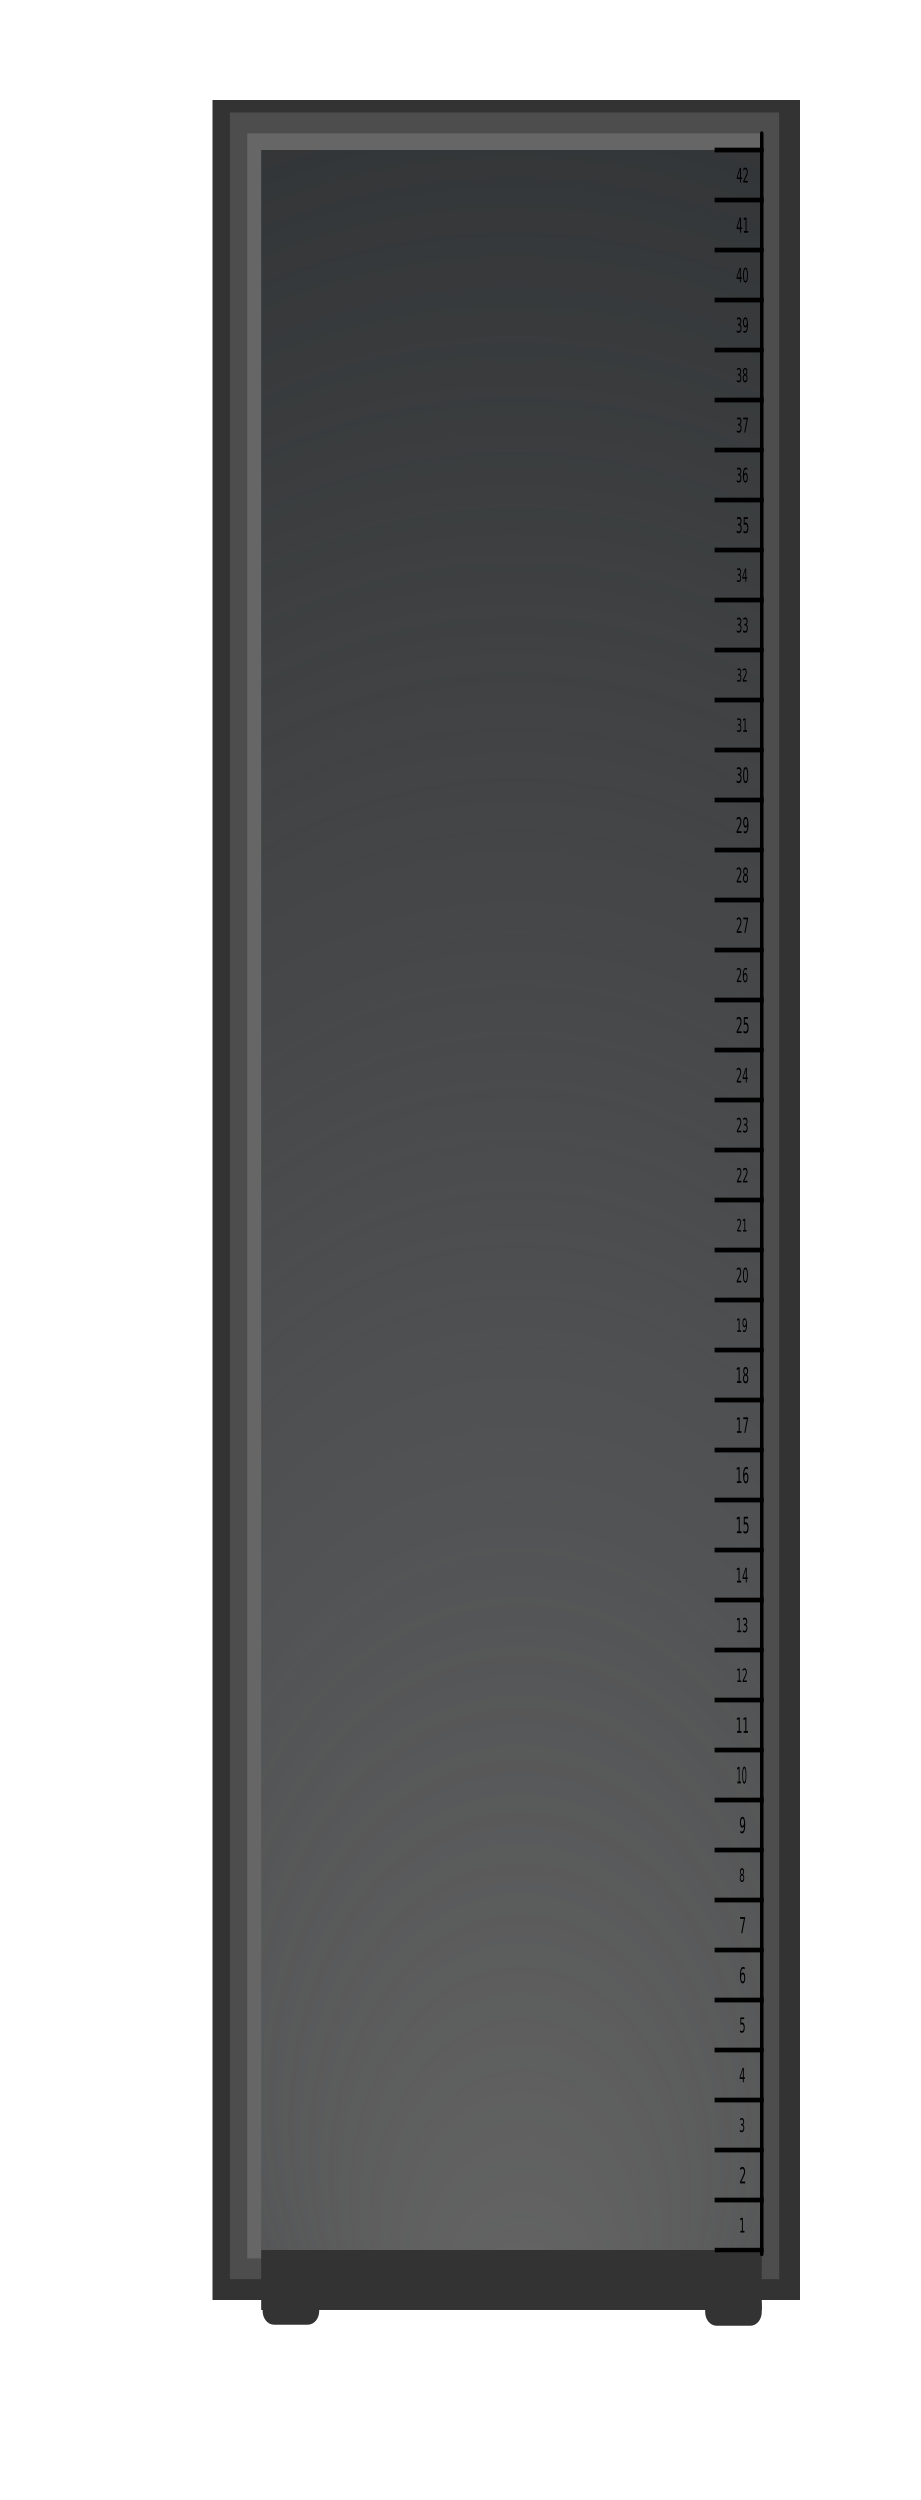
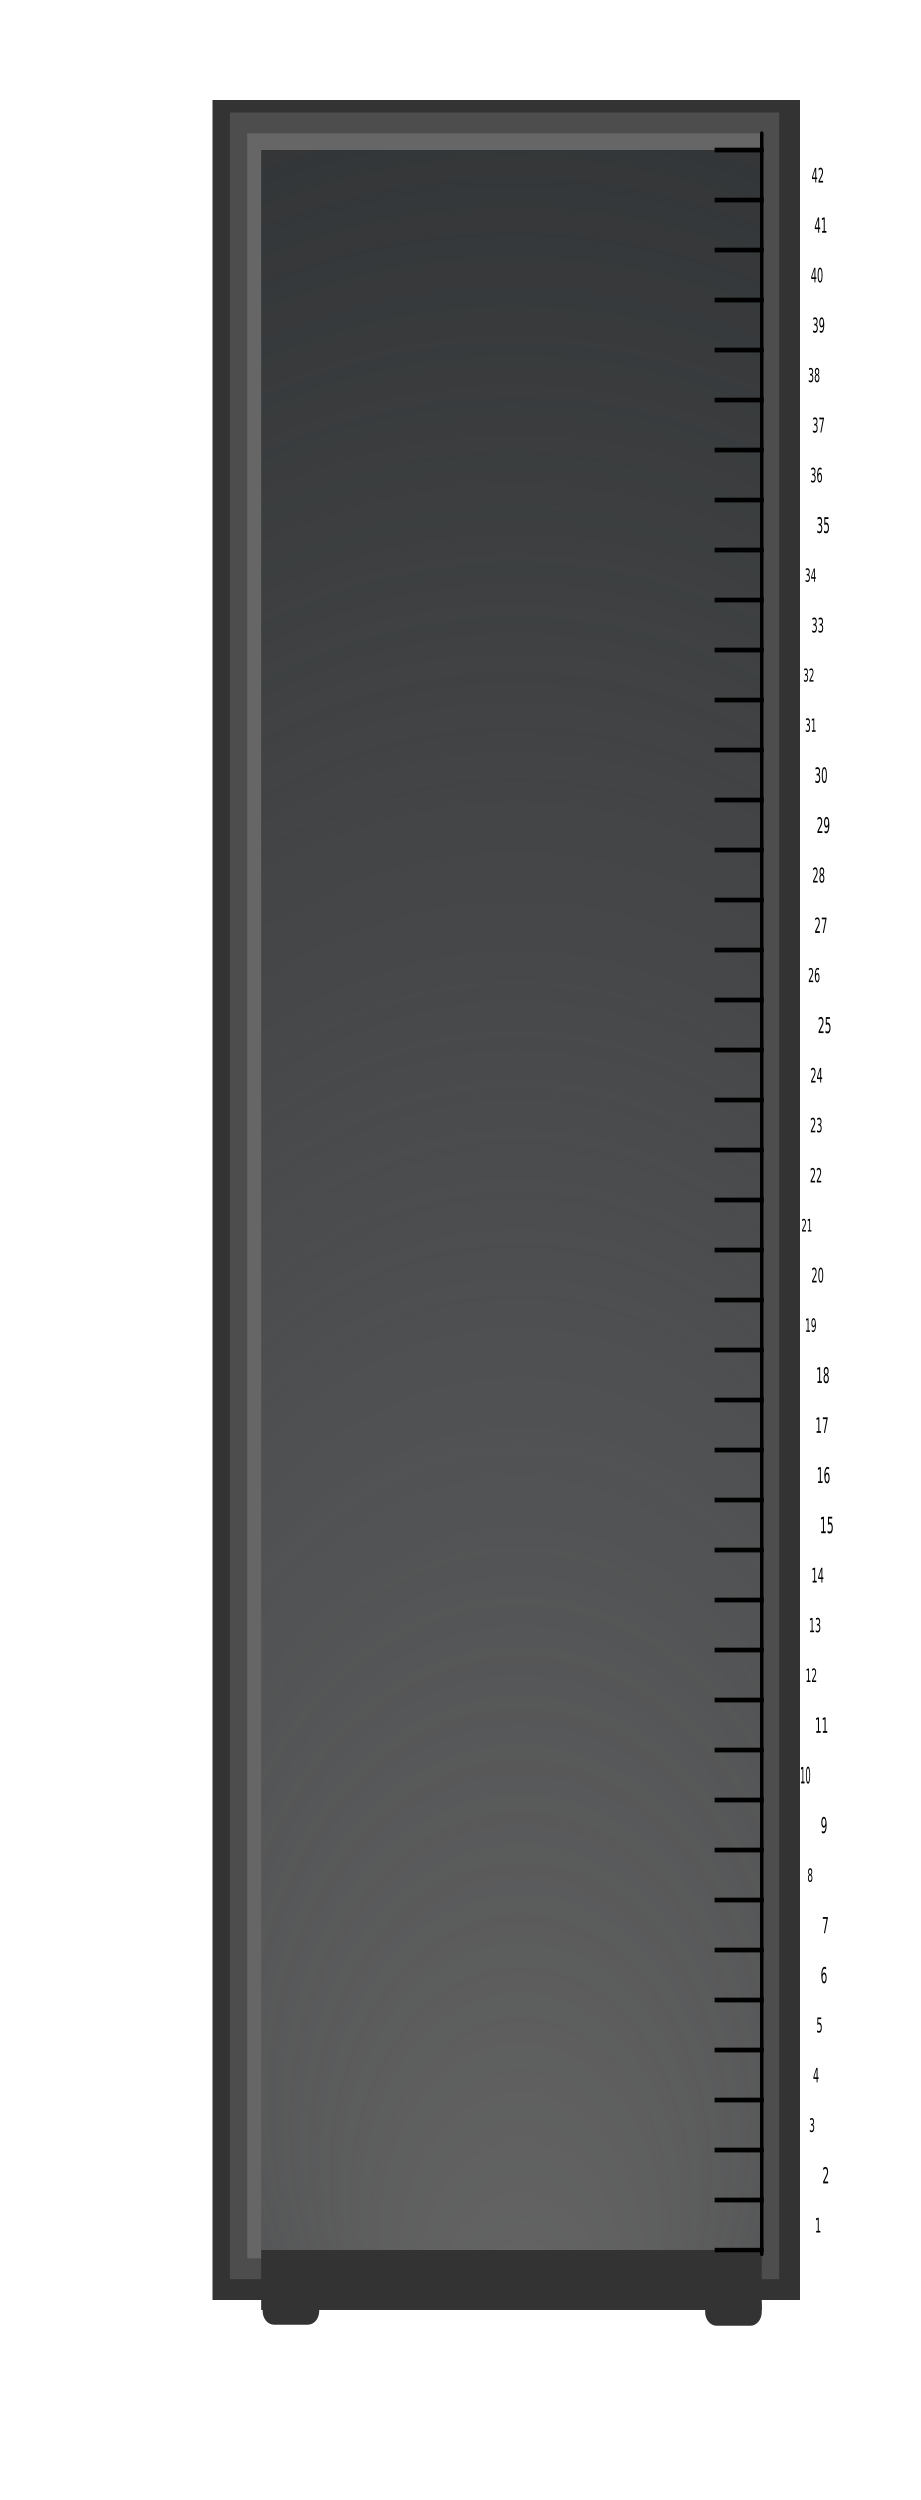
<svg xmlns="http://www.w3.org/2000/svg" version="1.0" id="svg3761" viewBox="0 0 221 600">
  <defs id="defs3763">
    <radialGradient cx="110" cy="259.09" fx="50%" fy="50%" r="45" id="radialGradient4486" gradientUnits="userSpaceOnUse" gradientTransform="matrix(6.3109 -3.0968e-7 4.765e-7 7.0682 -585.2 -1543.3)">
      <stop offset="0" id="stop3764" style="stop-color:#2e3134;stop-opacity:0" />
      <stop offset="1" id="stop3766" style="stop-color:#2e3133" />
    </radialGradient>
  </defs>
  <g id="layer1">
    <g id="g4491" transform="matrix(.83432 0 0 1 31.811 0)">
      <rect x="23" y="24" height="528" width="169" ry="0" id="rect12589" style="fill:#333333" />
      <rect x="28" y="27" height="520" width="158" id="rect12591" style="fill:#4d4d4d" />
      <rect x="33" y="32" height="510" width="148" id="rect12593" style="fill:#666666" />
      <rect x="37" y="36" height="504" width="144" id="rect12595" style="fill:url(#radialGradient4486)" />
      <g id="g4208" transform="translate(-239 -224.36)">
        <rect x="276" y="764.36" height="14.395" width="144" id="rect4069" style="fill:#333333" />
        <rect x="276.42" y="774.21" height="8.081" width="16.278" ry="3.283" id="rect4841" style="fill:#333333" />
        <rect x="403.72" y="774.46" height="8.081" width="16.278" ry="3.283" id="rect4843" style="fill:#333333" />
      </g>
      <g id="g4075" transform="translate(-239 -224.36)">
        <path d="m420 256.37v508.99" id="path12597" style="stroke-linejoin:round;fill-rule:evenodd;stroke:#000000;stroke-linecap:round;stroke-width:1.007px;fill:#000000" />
        <path d="m407 284.37h13" id="path12599" style="stroke-linejoin:round;fill-rule:evenodd;stroke:#000000;stroke-linecap:square;stroke-width:1.132px;fill:#000000" />
        <path d="m407 320.37h13" id="path12601" style="stroke-linejoin:round;fill-rule:evenodd;stroke:#000000;stroke-linecap:square;stroke-width:1.132px;fill:#000000" />
        <path d="m407 332.37h13" id="path12603" style="stroke-linejoin:round;fill-rule:evenodd;stroke:#000000;stroke-linecap:square;stroke-width:1.132px;fill:#000000" />
        <path d="m407 308.37h13" id="path12605" style="stroke-linejoin:round;fill-rule:evenodd;stroke:#000000;stroke-linecap:square;stroke-width:1.132px;fill:#000000" />
        <path d="m407 296.37h13" id="path12607" style="stroke-linejoin:round;fill-rule:evenodd;stroke:#000000;stroke-linecap:square;stroke-width:1.132px;fill:#000000" />
        <path d="m407 356.37h13" id="path12609" style="stroke-linejoin:round;fill-rule:evenodd;stroke:#000000;stroke-linecap:square;stroke-width:1.132px;fill:#000000" />
        <path d="m407 344.37h13" id="path12611" style="stroke-linejoin:round;fill-rule:evenodd;stroke:#000000;stroke-linecap:square;stroke-width:1.132px;fill:#000000" />
        <path d="m407 380.37h13" id="path12613" style="stroke-linejoin:round;fill-rule:evenodd;stroke:#000000;stroke-linecap:square;stroke-width:1.132px;fill:#000000" />
        <path d="m407 368.37h13" id="path12615" style="stroke-linejoin:round;fill-rule:evenodd;stroke:#000000;stroke-linecap:square;stroke-width:1.132px;fill:#000000" />
        <path d="m407 392.37h13" id="path12617" style="stroke-linejoin:round;fill-rule:evenodd;stroke:#000000;stroke-linecap:square;stroke-width:1.132px;fill:#000000" />
        <path d="m407 404.37h13" id="path12619" style="stroke-linejoin:round;fill-rule:evenodd;stroke:#000000;stroke-linecap:square;stroke-width:1.132px;fill:#000000" />
        <path d="m407 416.37h13" id="path12621" style="stroke-linejoin:round;fill-rule:evenodd;stroke:#000000;stroke-linecap:square;stroke-width:1.132px;fill:#000000" />
        <path d="m407 428.37h13" id="path12623" style="stroke-linejoin:round;fill-rule:evenodd;stroke:#000000;stroke-linecap:square;stroke-width:1.132px;fill:#000000" />
        <path d="m407 440.37h13" id="path12625" style="stroke-linejoin:round;fill-opacity:0;stroke:#000000;stroke-linecap:square;stroke-width:1.132px" />
        <path d="m407 464.37h13" id="path12627" style="stroke-linejoin:round;fill-rule:evenodd;stroke:#000000;stroke-linecap:square;stroke-width:1.132px;fill:#000000" />
        <path d="m407 476.37h13" id="path12629" style="stroke-linejoin:round;fill-rule:evenodd;stroke:#000000;stroke-linecap:square;stroke-width:1.132px;fill:#000000" />
        <path d="m407 452.37h13" id="path12631" style="stroke-linejoin:round;fill-rule:evenodd;stroke:#000000;stroke-linecap:square;stroke-width:1.132px;fill:#000000" />
        <path d="m407 488.37h13" id="path12633" style="stroke-linejoin:round;fill-rule:evenodd;stroke:#000000;stroke-linecap:square;stroke-width:1.132px;fill:#000000" />
        <path d="m407 500.37h13" id="path12635" style="stroke-linejoin:round;fill-rule:evenodd;stroke:#000000;stroke-linecap:square;stroke-width:1.132px;fill:#000000" />
        <path d="m407 512.37h13" id="path12637" style="stroke-linejoin:round;fill-rule:evenodd;stroke:#000000;stroke-linecap:square;stroke-width:1.132px;fill:#000000" />
        <path d="m407 524.37h13" id="path12639" style="stroke-linejoin:round;fill-rule:evenodd;stroke:#000000;stroke-linecap:square;stroke-width:1.132px;fill:#000000" />
        <path d="m407 536.37h13" id="path12641" style="stroke-linejoin:round;fill-rule:evenodd;stroke:#000000;stroke-linecap:square;stroke-width:1.132px;fill:#000000" />
        <path d="m407 548.37h13" id="path12643" style="stroke-linejoin:round;fill-rule:evenodd;stroke:#000000;stroke-linecap:square;stroke-width:1.132px;fill:#000000" />
        <path d="m407 560.37h13" id="path12645" style="stroke-linejoin:round;fill-rule:evenodd;stroke:#000000;stroke-linecap:square;stroke-width:1.132px;fill:#000000" />
        <path d="m407 572.37h13" id="path12647" style="stroke-linejoin:round;fill-rule:evenodd;stroke:#000000;stroke-linecap:square;stroke-width:1.132px;fill:#000000" />
        <path d="m407 584.37h13" id="path12649" style="stroke-linejoin:round;fill-rule:evenodd;stroke:#000000;stroke-linecap:square;stroke-width:1.132px;fill:#000000" />
        <path d="m407 596.37h13" id="path12651" style="stroke-linejoin:round;fill-rule:evenodd;stroke:#000000;stroke-linecap:square;stroke-width:1.132px;fill:#000000" />
        <path d="m407 632.37h13" id="path12653" style="stroke-linejoin:round;fill-opacity:0;stroke:#000000;stroke-linecap:square;stroke-width:1.132px" />
        <path d="m407 644.37h13" id="path12655" style="stroke-linejoin:round;fill-rule:evenodd;stroke:#000000;stroke-linecap:square;stroke-width:1.132px;fill:#000000" />
        <path d="m407 656.37h13" id="path12657" style="stroke-linejoin:round;fill-rule:evenodd;stroke:#000000;stroke-linecap:square;stroke-width:1.132px;fill:#000000" />
        <path d="m407 608.37h13" id="path12659" style="stroke-linejoin:round;fill-rule:evenodd;stroke:#000000;stroke-linecap:square;stroke-width:1.132px;fill:#000000" />
        <path d="m407 620.37h13" id="path12661" style="stroke-linejoin:round;fill-rule:evenodd;stroke:#000000;stroke-linecap:square;stroke-width:1.132px;fill:#000000" />
        <path d="m407 680.37h13" id="path12663" style="stroke-linejoin:round;fill-rule:evenodd;stroke:#000000;stroke-linecap:square;stroke-width:1.132px;fill:#000000" />
        <path d="m407 668.37h13" id="path12665" style="stroke-linejoin:round;fill-rule:evenodd;stroke:#000000;stroke-linecap:square;stroke-width:1.132px;fill:#000000" />
        <path d="m407 692.37h13" id="path12667" style="stroke-linejoin:round;fill-rule:evenodd;stroke:#000000;stroke-linecap:square;stroke-width:1.132px;fill:#000000" />
        <path d="m407 704.37h13" id="path12669" style="stroke-linejoin:round;fill-rule:evenodd;stroke:#000000;stroke-linecap:square;stroke-width:1.132px;fill:#000000" />
        <path d="m407 716.37h13" id="path12671" style="stroke-linejoin:round;fill-rule:evenodd;stroke:#000000;stroke-linecap:square;stroke-width:1.132px;fill:#000000" />
        <path d="m407 728.37h13" id="path12673" style="stroke-linejoin:round;fill-rule:evenodd;stroke:#000000;stroke-linecap:square;stroke-width:1.132px;fill:#000000" />
        <path d="m407 740.37h13" id="path12675" style="stroke-linejoin:round;fill-rule:evenodd;stroke:#000000;stroke-linecap:square;stroke-width:1.132px;fill:#000000" />
        <path d="m407 752.37h13" id="path12677" style="stroke-linejoin:round;fill-rule:evenodd;stroke:#000000;stroke-linecap:square;stroke-width:1.132px;fill:#000000" />
        <path d="m407 764.37h13" id="path12679" style="stroke-linejoin:round;fill-rule:evenodd;stroke:#000000;stroke-linecap:square;stroke-width:1.064px;fill:#000000" />
        <text x="538.97" y="563.531" id="text12681" style="font-size:3.445px;font-family:Bitstream Vera Sans;fill:#000000" xml:space="preserve" transform="scale(.76566 1.3061)">
          <tspan x="538.97" y="563.531" id="tspan12683">
- 3</tspan>
+                         3</tspan>
        </text>
        <text x="538.917" y="554.413" id="text12685" style="font-size:3.633px;font-family:Bitstream Vera Sans;fill:#000000" xml:space="preserve" transform="scale(.76566 1.3061)">
          <tspan x="538.917" y="554.413" id="tspan12687">
- 4</tspan>
+                         4</tspan>
        </text>
        <text x="538.872" y="545.257" id="text12689" style="font-size:3.794px;font-family:Bitstream Vera Sans;fill:#000000" xml:space="preserve" transform="scale(.76566 1.3061)">
          <tspan x="538.872" y="545.257" id="tspan12691">
- 5</tspan>
+                         5</tspan>
        </text>
        <text x="538.771" y="536.172" id="text12693" style="font-size:4.008px;font-family:Bitstream Vera Sans;fill:#000000" xml:space="preserve" transform="scale(.76566 1.3061)">
          <tspan x="538.771" y="536.172" id="tspan12695">
- 6</tspan>
+                         6</tspan>
        </text>
        <text x="538.77" y="527.011" id="text12697" style="font-size:4.075px;font-family:Bitstream Vera Sans;fill:#000000" xml:space="preserve" transform="scale(.76566 1.3061)">
          <tspan x="538.77" y="527.011" id="tspan12699">
- 7</tspan>
+                         7</tspan>
        </text>
        <text x="538.993" y="517.559" id="text12701" style="font-size:3.356px;font-family:Bitstream Vera Sans;fill:#000000" xml:space="preserve" transform="scale(.76566 1.3061)">
          <tspan x="538.993" y="517.559" id="tspan12703">
- 8</tspan>
+                         8</tspan>
        </text>
        <text x="538.813" y="572.982" id="text12705" style="font-size:4.089px;font-family:Bitstream Vera Sans;fill:#000000" xml:space="preserve" transform="scale(.76566 1.3061)">
          <tspan x="538.813" y="572.982" id="tspan12707">
- 2</tspan>
+                         2</tspan>
        </text>
        <text x="538.798" y="508.609" id="text12709" style="font-size:4.01px;font-family:Bitstream Vera Sans;fill:#000000" xml:space="preserve" transform="scale(.76566 1.3061)">
          <tspan x="538.798" y="508.609" id="tspan12711">
- 9</tspan>
+                         9</tspan>
        </text>
        <text x="620.287" y="433.215" id="text12713" style="font-size:3.62px;font-family:Bitstream Vera Sans;fill:#000000" xml:space="preserve" transform="scale(.66408 1.5059)">
          <tspan x="620.287" y="433.215" id="tspan12715">
- 10</tspan>
+                         10</tspan>
        </text>
        <text x="537.541" y="490.196" id="text12717" style="font-size:3.902px;font-family:Bitstream Vera Sans;fill:#000000" xml:space="preserve" transform="scale(.76566 1.3061)">
          <tspan x="537.541" y="490.196" id="tspan12719">
- 11</tspan>
+                         11</tspan>
        </text>
        <text x="537.871" y="480.852" id="text12721" style="font-size:3.412px;font-family:Bitstream Vera Sans;fill:#000000" xml:space="preserve" transform="scale(.76566 1.3061)">
          <tspan x="537.871" y="480.852" id="tspan12723">
- 12</tspan>
+                         12</tspan>
        </text>
        <text x="537.72" y="471.706" id="text12725" style="font-size:3.592px;font-family:Bitstream Vera Sans;fill:#000000" xml:space="preserve" transform="scale(.76566 1.3061)">
          <tspan x="537.72" y="471.706" id="tspan12727">
- 13</tspan>
+                         13</tspan>
        </text>
        <text x="537.59" y="462.568" id="text12729" style="font-size:3.723px;font-family:Bitstream Vera Sans;fill:#000000" xml:space="preserve" transform="scale(.76566 1.3061)">
          <tspan x="537.59" y="462.568" id="tspan12731">
- 14</tspan>
+                         14</tspan>
        </text>
        <text x="538.838" y="582.014" id="text12733" style="font-size:3.736px;font-family:Bitstream Vera Sans;fill:#000000" xml:space="preserve" transform="scale(.76566 1.3061)">
          <tspan x="538.838" y="582.014" id="tspan12735">
- 1</tspan>
+                         1</tspan>
        </text>
        <text x="537.374" y="453.504" id="text12737" style="font-size:4.146px;font-family:Bitstream Vera Sans;fill:#000000" xml:space="preserve" transform="scale(.76566 1.3061)">
          <tspan x="537.374" y="453.504" id="tspan12739">
- 15</tspan>
+                         15</tspan>
        </text>
        <text x="537.42" y="444.291" id="text12741" style="font-size:4px;font-family:Bitstream Vera Sans;fill:#000000" xml:space="preserve" transform="scale(.76566 1.3061)">
          <tspan x="537.42" y="444.291" id="tspan12743">
- 16</tspan>
+                         16</tspan>
        </text>
        <text x="537.516" y="435.076" id="text12745" style="font-size:3.921px;font-family:Bitstream Vera Sans;fill:#000000" xml:space="preserve" transform="scale(.76566 1.3061)">
          <tspan x="537.516" y="435.076" id="tspan12747">
- 17</tspan>
+                         17</tspan>
        </text>
        <text x="537.453" y="425.902" id="text12749" style="font-size:3.965px;font-family:Bitstream Vera Sans;fill:#000000" xml:space="preserve" transform="scale(.76566 1.3061)">
          <tspan x="537.453" y="425.902" id="tspan12751">
- 18</tspan>
+                         18</tspan>
        </text>
        <text x="537.831" y="416.507" id="text12753" style="font-size:3.395px;font-family:Bitstream Vera Sans;fill:#000000" xml:space="preserve" transform="scale(.76566 1.3061)">
          <tspan x="537.831" y="416.507" id="tspan12755">
- 19</tspan>
+                         19</tspan>
        </text>
        <text x="537.686" y="407.434" id="text12757" style="font-size:3.71px;font-family:Bitstream Vera Sans;fill:#000000" xml:space="preserve" transform="scale(.76566 1.3061)">
          <tspan x="537.686" y="407.434" id="tspan12759">
- 20</tspan>
+                         20</tspan>
        </text>
        <text x="538.057" y="398.081" id="text12761" style="font-size:3.194px;font-family:Bitstream Vera Sans;fill:#000000" xml:space="preserve" transform="scale(.76566 1.3061)">
          <tspan x="538.057" y="398.081" id="tspan12763">
- 21</tspan>
+                         21</tspan>
        </text>
        <text x="537.799" y="389.054" id="text12765" style="font-size:3.627px;font-family:Bitstream Vera Sans;fill:#000000" xml:space="preserve" transform="scale(.76566 1.3061)">
          <tspan x="537.799" y="389.054" id="tspan12767">
- 22</tspan>
+                         22</tspan>
        </text>
        <text x="537.753" y="379.846" id="text12769" style="font-size:3.644px;font-family:Bitstream Vera Sans;fill:#000000" xml:space="preserve" transform="scale(.76566 1.3061)">
          <tspan x="537.753" y="379.846" id="tspan12771">
- 23</tspan>
+                         23</tspan>
        </text>
        <text x="537.697" y="370.691" id="text12773" style="font-size:3.662px;font-family:Bitstream Vera Sans;fill:#000000" xml:space="preserve" transform="scale(.76566 1.3061)">
          <tspan x="537.697" y="370.691" id="tspan12775">
- 24</tspan>
+                         24</tspan>
        </text>
        <text x="537.519" y="361.613" id="text12777" style="font-size:4.037px;font-family:Bitstream Vera Sans;fill:#000000" xml:space="preserve" transform="scale(.76566 1.3061)">
          <tspan x="537.519" y="361.613" id="tspan12779">
- 25</tspan>
+                         25</tspan>
        </text>
        <text x="537.784" y="352.247" id="text12781" style="font-size:3.546px;font-family:Bitstream Vera Sans;fill:#000000" xml:space="preserve" transform="scale(.76566 1.3061)">
          <tspan x="537.784" y="352.247" id="tspan12783">
- 26</tspan>
+                         26</tspan>
        </text>
        <text x="537.626" y="343.201" id="text12785" style="font-size:3.861px;font-family:Bitstream Vera Sans;fill:#000000" xml:space="preserve" transform="scale(.76566 1.3061)">
          <tspan x="537.626" y="343.201" id="tspan12787">
- 27</tspan>
+                         27</tspan>
        </text>
        <text x="537.656" y="333.95" id="text12789" style="font-size:3.762px;font-family:Bitstream Vera Sans;fill:#000000" xml:space="preserve" transform="scale(.76566 1.3061)">
          <tspan x="537.656" y="333.95" id="tspan12791">
- 28</tspan>
+                         28</tspan>
        </text>
        <text x="537.52" y="324.841" id="text12793" style="font-size:3.98px;font-family:Bitstream Vera Sans;fill:#000000" xml:space="preserve" transform="scale(.76566 1.3061)">
          <tspan x="537.52" y="324.841" id="tspan12795">
- 29</tspan>
+                         29</tspan>
        </text>
        <text x="537.575" y="315.614" id="text12797" style="font-size:3.873px;font-family:Bitstream Vera Sans;fill:#000000" xml:space="preserve" transform="scale(.76566 1.3061)">
          <tspan x="537.575" y="315.614" id="tspan12799">
- 30</tspan>
+                         30</tspan>
        </text>
        <text x="537.934" y="306.248" id="text12801" style="font-size:3.382px;font-family:Bitstream Vera Sans;fill:#000000" xml:space="preserve" transform="scale(.76566 1.3061)">
          <tspan x="537.934" y="306.248" id="tspan12803">
- 31</tspan>
+                         31</tspan>
        </text>
        <text x="538.007" y="297.025" id="text12805" style="font-size:3.287px;font-family:Bitstream Vera Sans;fill:#000000" xml:space="preserve" transform="scale(.76566 1.3061)">
          <tspan x="538.007" y="297.025" id="tspan12807">
- 32</tspan>
+                         32</tspan>
        </text>
        <text x="537.706" y="287.991" id="text12809" style="font-size:3.71px;font-family:Bitstream Vera Sans;fill:#000000" xml:space="preserve" transform="scale(.76566 1.3061)">
          <tspan x="537.706" y="287.991" id="tspan12811">
- 33</tspan>
+                         33</tspan>
        </text>
        <text x="537.873" y="278.684" id="text12813" style="font-size:3.382px;font-family:Bitstream Vera Sans;fill:#000000" xml:space="preserve" transform="scale(.76566 1.3061)">
          <tspan x="537.873" y="278.684" id="tspan12815">
- 34</tspan>
+                         34</tspan>
        </text>
        <text x="537.555" y="269.71" id="text12817" style="font-size:3.97px;font-family:Bitstream Vera Sans;fill:#000000" xml:space="preserve" transform="scale(.76566 1.3061)">
          <tspan x="537.555" y="269.71" id="tspan12819">
- 35</tspan>
+                         35</tspan>
        </text>
        <text x="537.709" y="260.408" id="text12821" style="font-size:3.655px;font-family:Bitstream Vera Sans;fill:#000000" xml:space="preserve" transform="scale(.76566 1.3061)">
          <tspan x="537.709" y="260.408" id="tspan12823">
- 36</tspan>
+                         36</tspan>
        </text>
        <text x="537.691" y="251.254" id="text12825" style="font-size:3.748px;font-family:Bitstream Vera Sans;fill:#000000" xml:space="preserve" transform="scale(.76566 1.3061)">
          <tspan x="537.691" y="251.254" id="tspan12827">
- 37</tspan>
+                         37</tspan>
        </text>
        <text x="537.792" y="241.99" id="text12829" style="font-size:3.541px;font-family:Bitstream Vera Sans;fill:#000000" xml:space="preserve" transform="scale(.76566 1.3061)">
          <tspan x="537.792" y="241.99" id="tspan12831">
- 38</tspan>
+                         38</tspan>
        </text>
        <text x="537.656" y="232.882" id="text12833" style="font-size:3.759px;font-family:Bitstream Vera Sans;fill:#000000" xml:space="preserve" transform="scale(.76566 1.3061)">
          <tspan x="537.656" y="232.882" id="tspan12835">
- 39</tspan>
+                         39</tspan>
        </text>
        <text x="537.754" y="223.663" id="text12837" style="font-size:3.673px;font-family:Bitstream Vera Sans;fill:#000000" xml:space="preserve" transform="scale(.76566 1.3061)">
          <tspan x="537.754" y="223.663" id="tspan12839">
- 40</tspan>
+                         40</tspan>
        </text>
        <text x="537.693" y="214.541" id="text12841" style="font-size:3.849px;font-family:Bitstream Vera Sans;fill:#000000" xml:space="preserve" transform="scale(.76566 1.3061)">
          <tspan x="537.693" y="214.541" id="tspan12843">
- 41</tspan>
+                         41</tspan>
        </text>
        <text x="537.797" y="205.324" id="text12845" style="font-size:3.704px;font-family:Bitstream Vera Sans;fill:#000000" xml:space="preserve" transform="scale(.76566 1.3061)">
          <tspan x="537.797" y="205.324" id="tspan12847">
- 42</tspan>
+                         42</tspan>
        </text>
        <path d="m407 272.37h13" id="path2520" style="stroke-linejoin:round;fill-rule:evenodd;stroke:#000000;stroke-linecap:square;stroke-width:1.132px;fill:#800000" />
        <path d="m407 260.37h13" id="path2522" style="stroke-linejoin:round;fill-rule:evenodd;stroke:#000000;stroke-linecap:square;stroke-width:1.132px;fill:#800000" />
      </g>
    </g>
  </g>
</svg>
